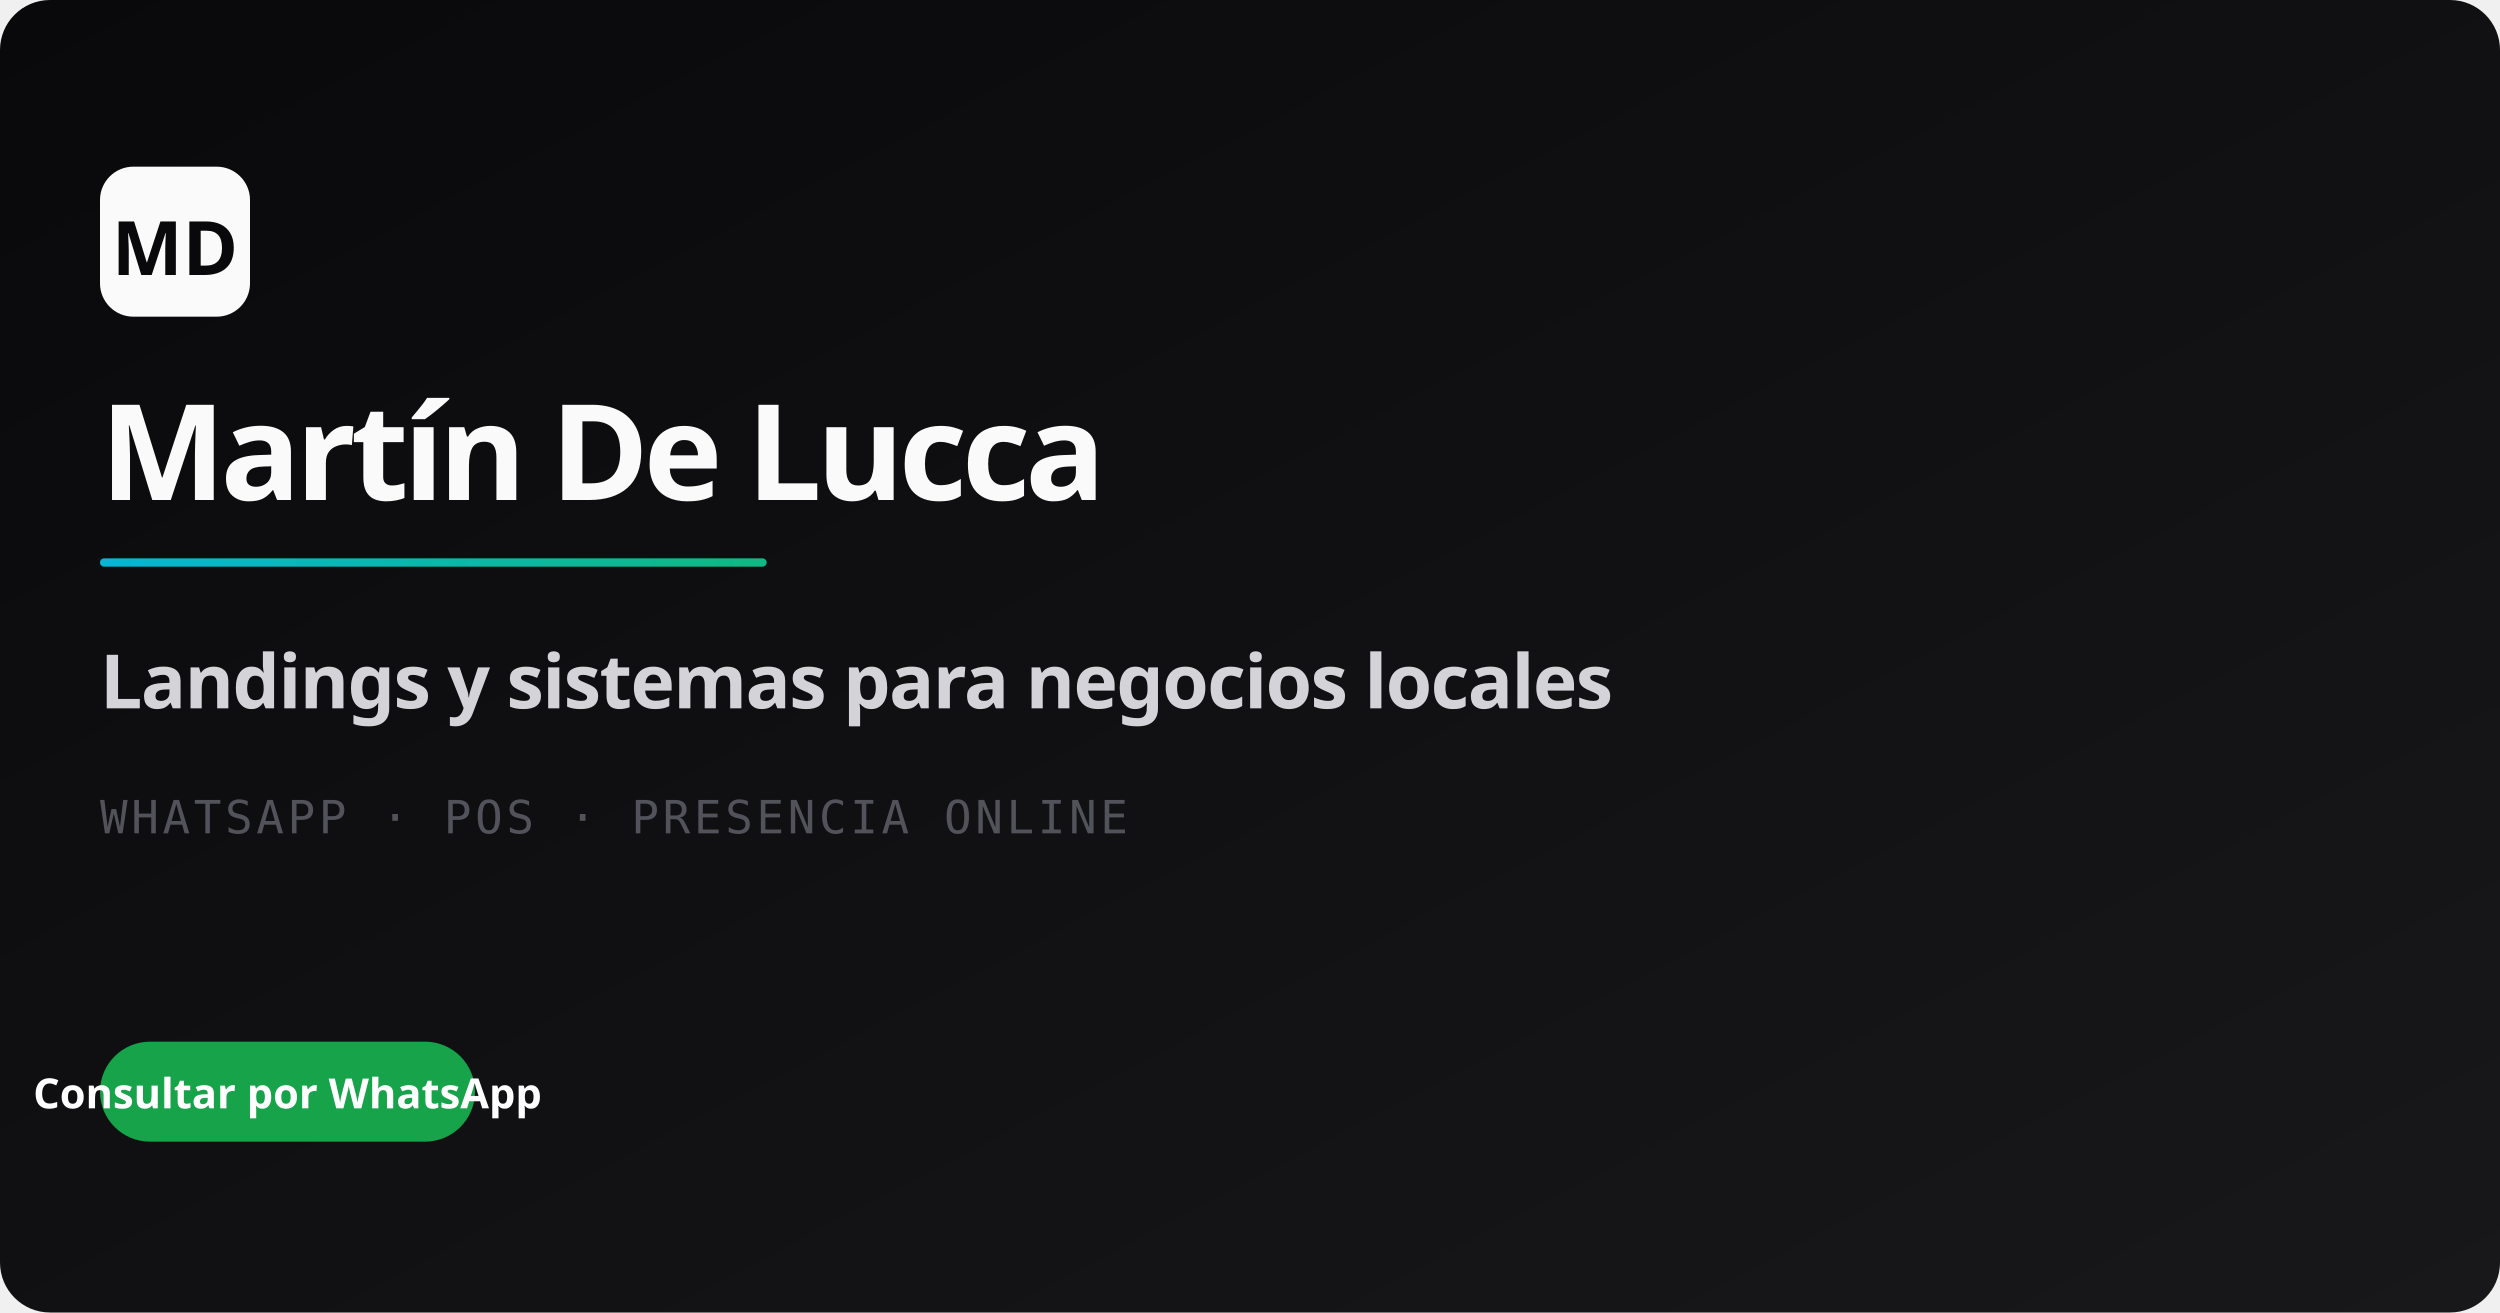
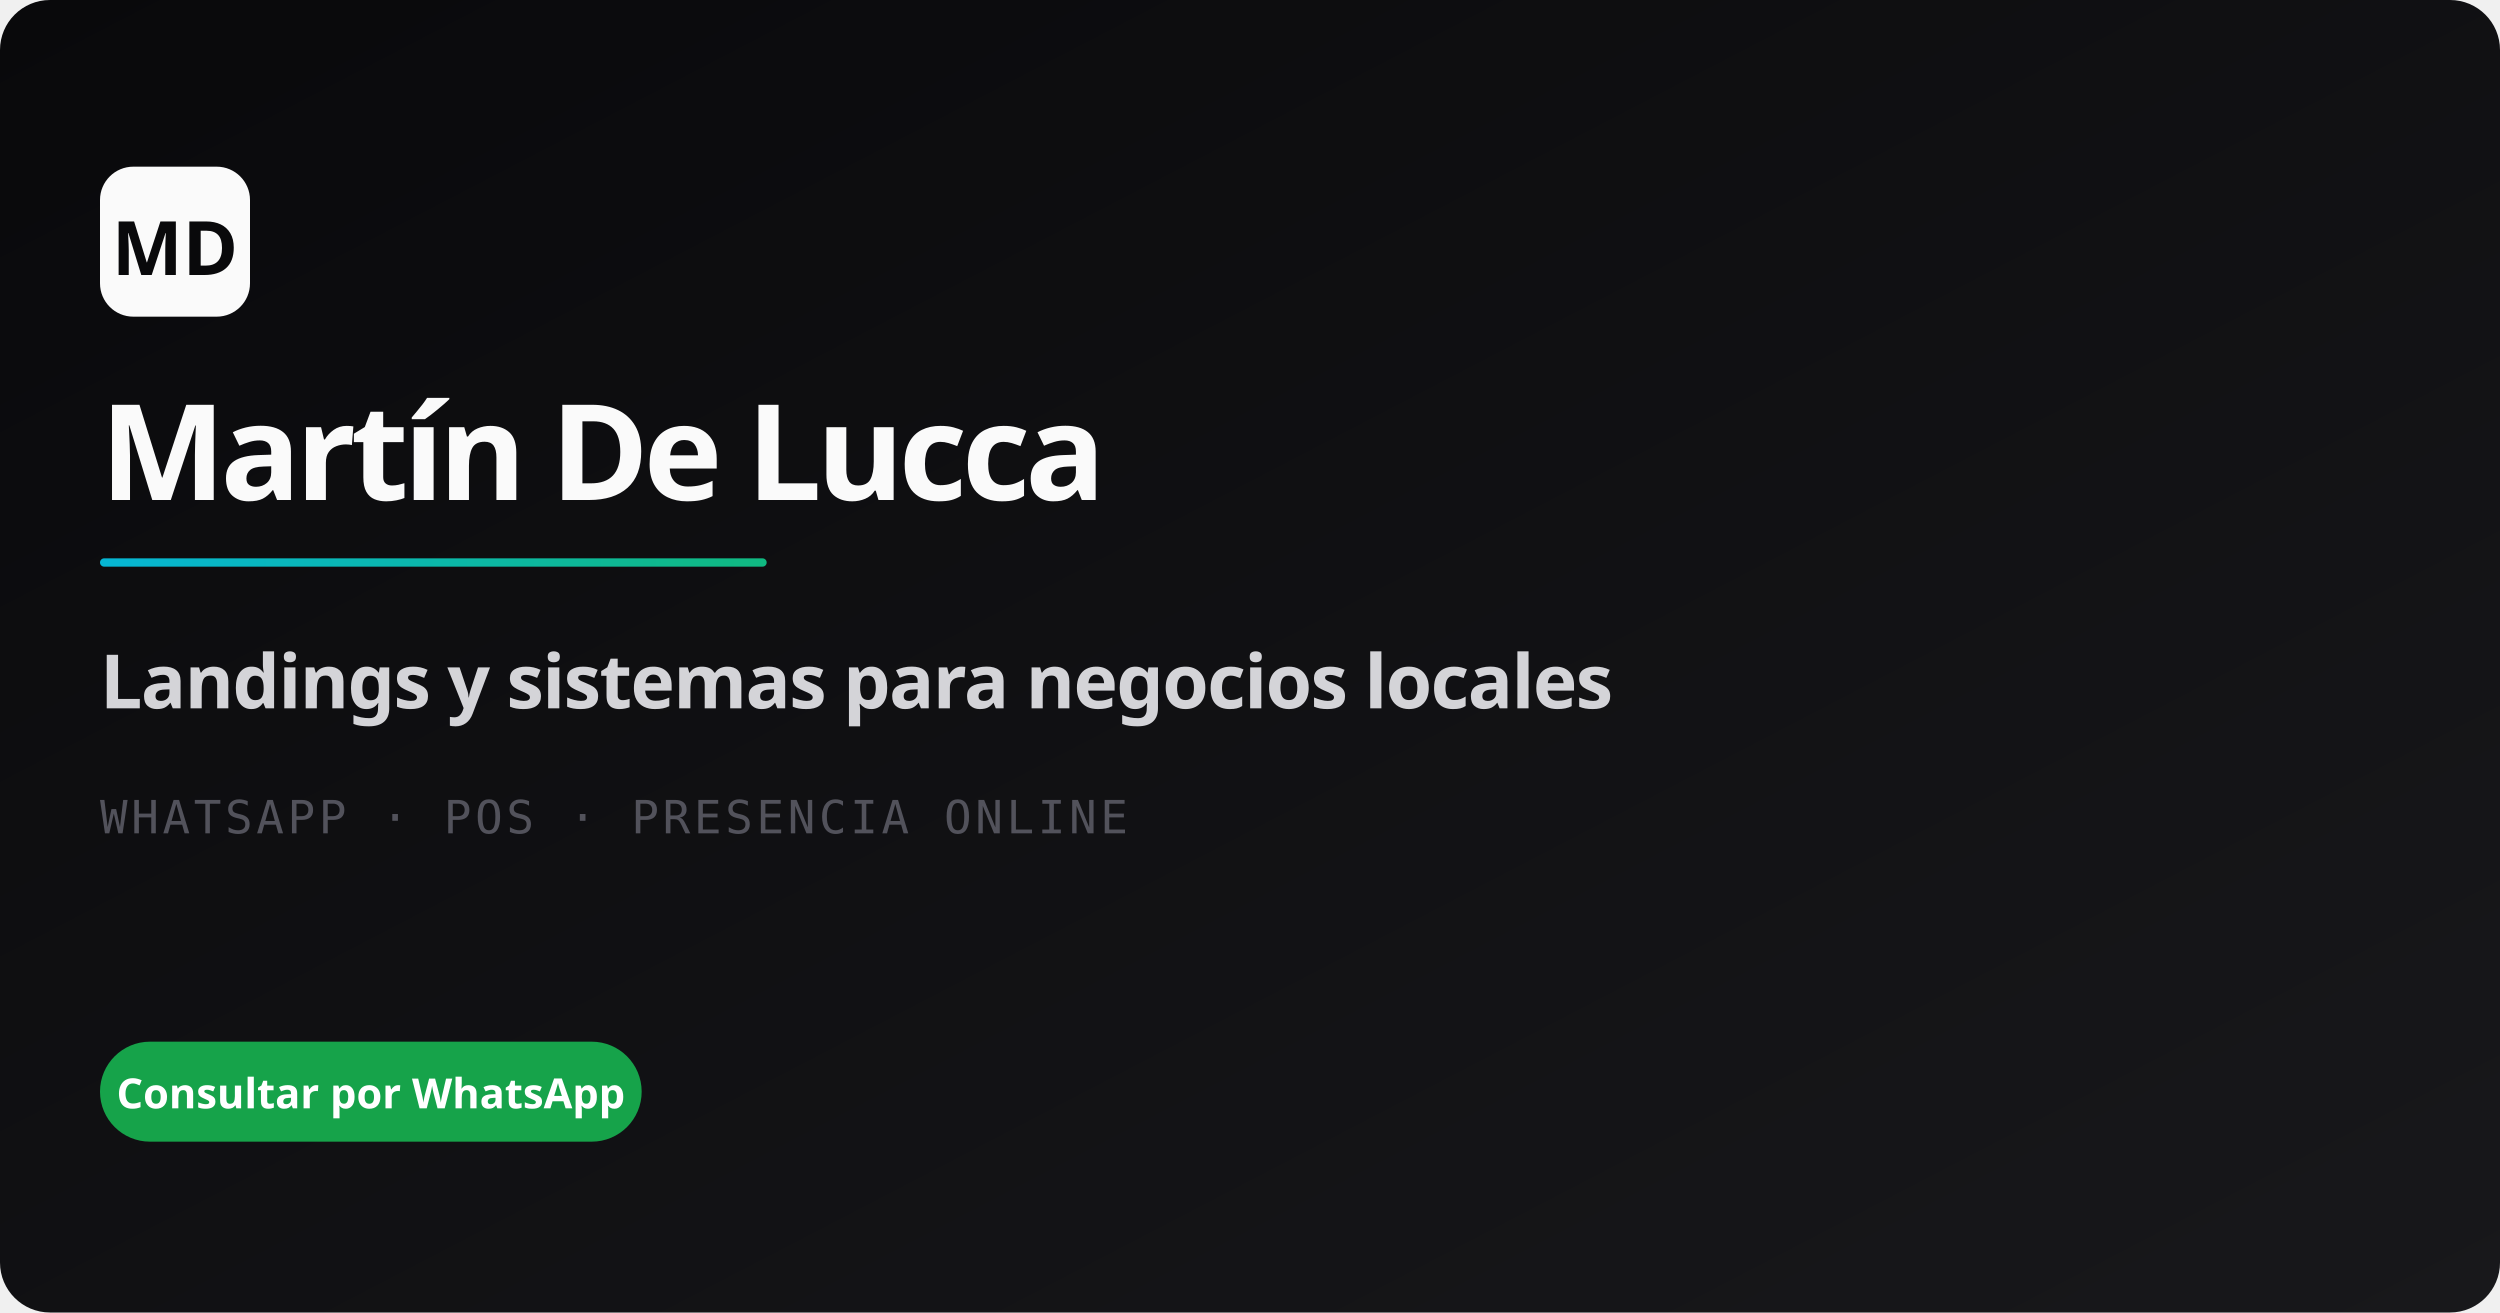
<svg xmlns="http://www.w3.org/2000/svg" width="1200" height="630" viewBox="0 0 1200 630">
  <defs>
    <linearGradient id="bg" x1="0" y1="0" x2="1" y2="1">
      <stop offset="0%" stop-color="#09090b" />
      <stop offset="100%" stop-color="#18181b" />
    </linearGradient>
    <linearGradient id="accent" x1="0" y1="0" x2="1" y2="0">
      <stop offset="0%" stop-color="#06b6d4" />
      <stop offset="100%" stop-color="#10b981" />
    </linearGradient>
  </defs>
  <rect width="1200" height="630" fill="url(#bg)" rx="24" />
  <rect x="48" y="80" width="72" height="72" rx="16" fill="#fafafa" />
  <text x="84" y="132" font-family="system-ui,sans-serif" font-size="36" font-weight="800" fill="#09090b" text-anchor="middle">MD</text>
  <text x="48" y="240" font-family="system-ui,sans-serif" font-size="64" font-weight="800" fill="#fafafa" letter-spacing="-0.04em">Martín De Lucca</text>
  <rect x="48" y="268" width="320" height="4" rx="2" fill="url(#accent)" />
  <text x="48" y="340" font-family="system-ui,sans-serif" font-size="36" font-weight="600" fill="#d4d4d8" letter-spacing="-0.02em">Landings y sistemas para negocios locales</text>
  <text x="48" y="400" font-family="monospace,monospace" font-size="22" fill="#52525b" letter-spacing="0.08em">WHATSAPP · POS · PRESENCIA ONLINE</text>
-   <rect x="48" y="500" width="180" height="48" rx="24" fill="#16a34a" />
-   <text x="138" y="532" font-family="system-ui,sans-serif" font-size="20" font-weight="700" fill="white" text-anchor="middle">Consultar por WhatsApp</text>
+   <rect x="48" y="500" width="260" height="48" rx="24" fill="#16a34a" />
+   <text x="178" y="532" font-family="system-ui,sans-serif" font-size="20" font-weight="700" fill="white" text-anchor="middle">Consultar por WhatsApp</text>
</svg>
